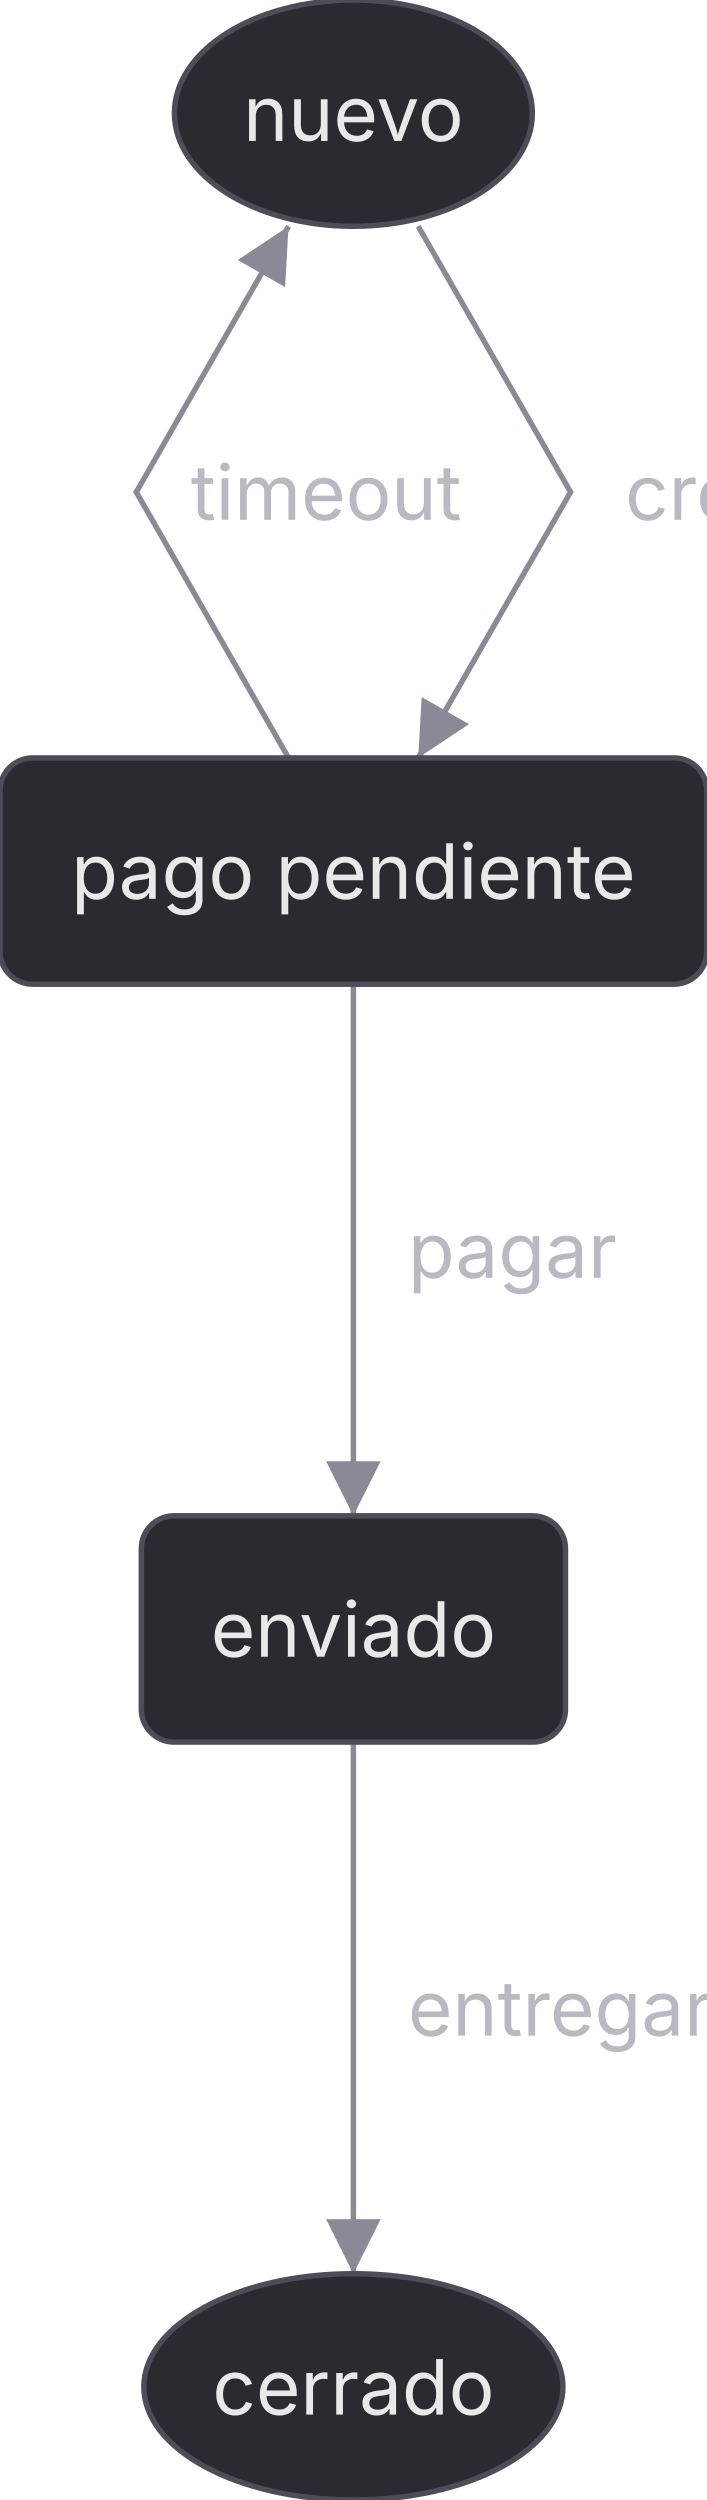
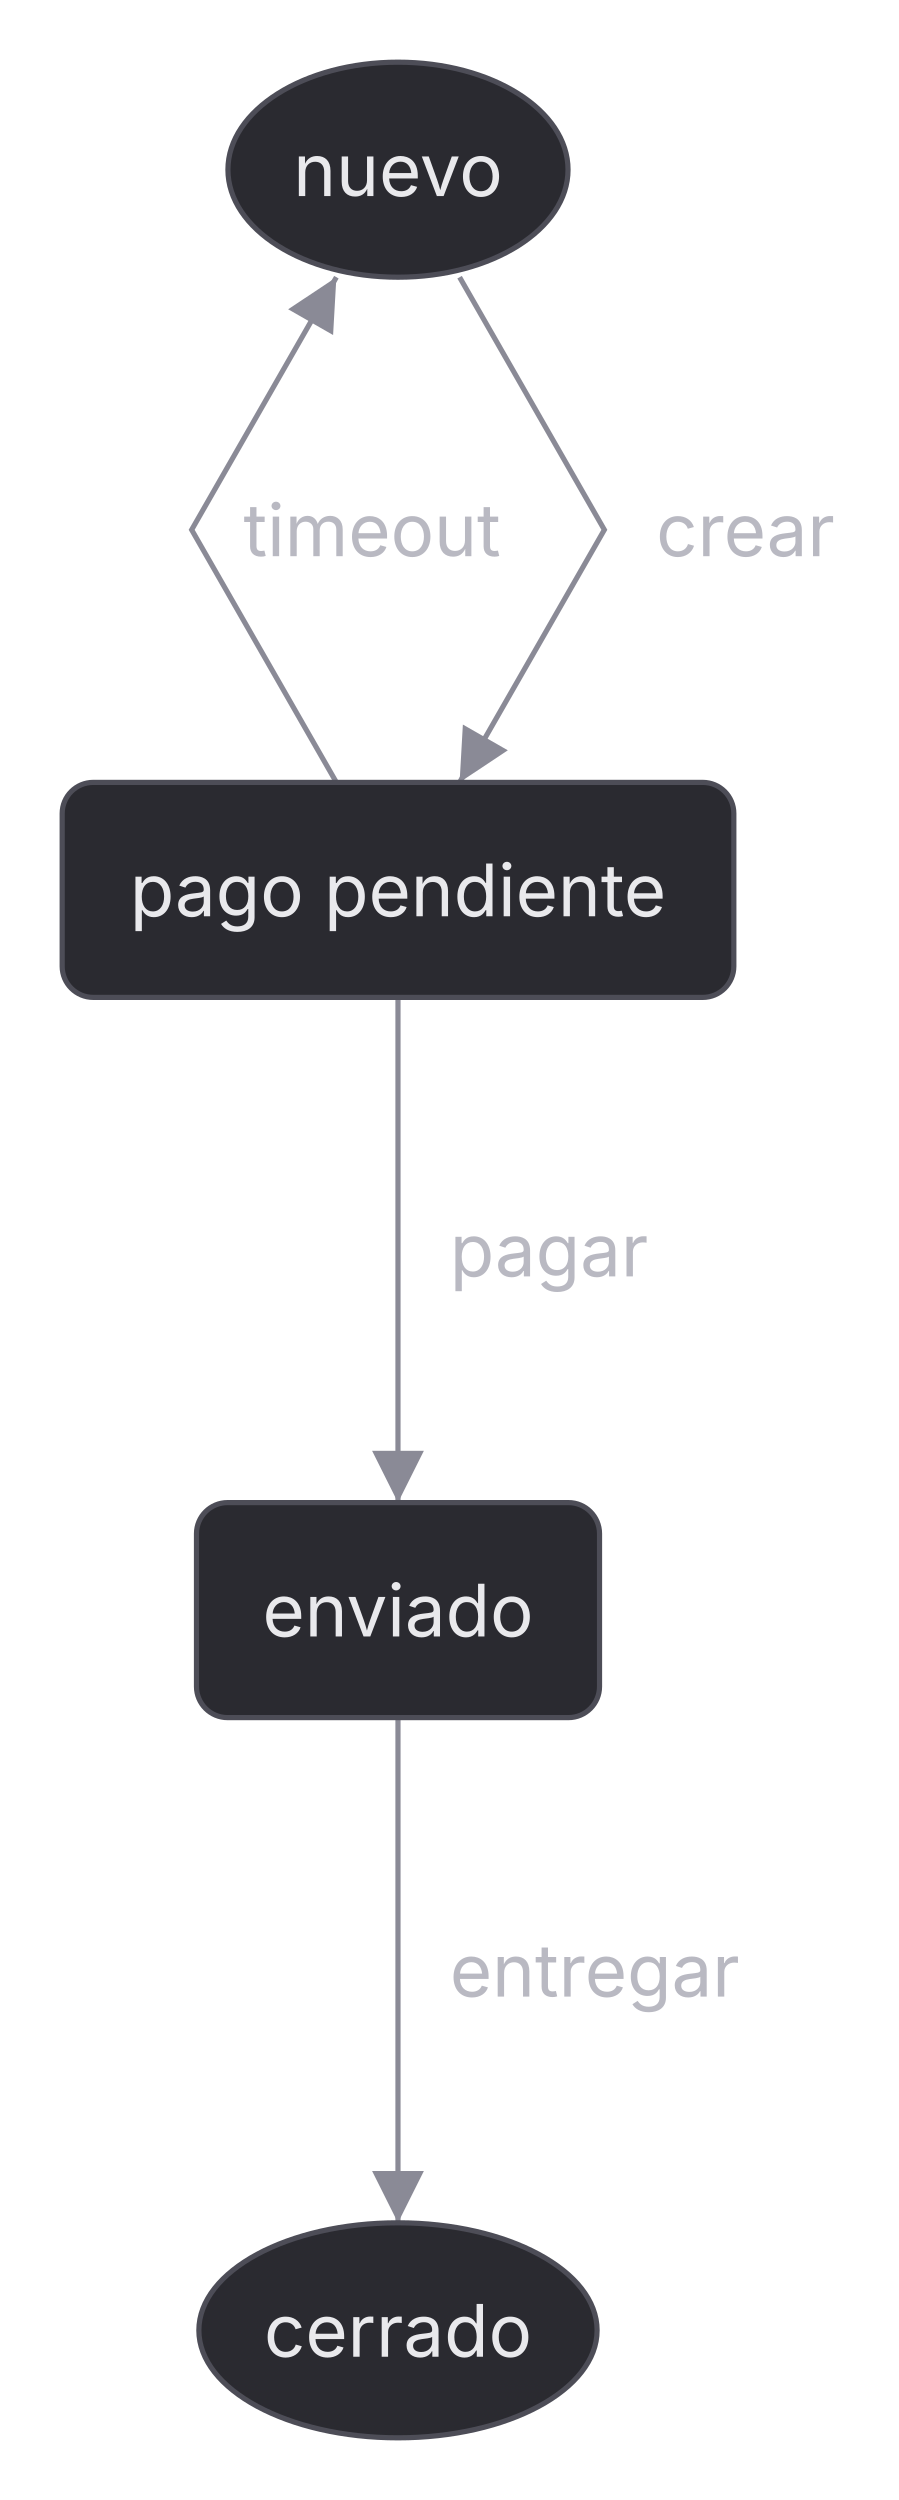
- <svg xmlns="http://www.w3.org/2000/svg" class="graphium" viewBox="0.00 0.00 129.63 458.50" width="129.63" height="458.50">
+ <svg xmlns="http://www.w3.org/2000/svg" class="graphium" viewBox="-12.00 -12.00 173.37 482.50" width="173.37" height="482.50">
  <style>
.bg{fill:rgba(27, 27, 27, 1.00)}
.node-fill{fill:rgba(42, 42, 48, 1.00)}
.node-stroke{stroke:rgba(77, 77, 87, 1.00);stroke-width:1.00}
.node-text{fill:rgba(233, 233, 236, 1.00)}
.edge-stroke{stroke:rgba(138, 138, 150, 1.00);stroke-width:1.00;fill:none}
.edge-text{fill:rgba(185, 185, 194, 1.00)}
.accent{fill:rgba(110, 168, 254, 1.00);stroke:rgba(110, 168, 254, 1.00)}
.emphasis-highlight{stroke:rgba(110, 168, 254, 1.00)}
.emphasis-highlight-text{fill:rgba(110, 168, 254, 1.00)}
.emphasis-muted{opacity:0.55}
.group-box{fill:rgba(42, 42, 48, 1.00);fill-opacity:0.12;stroke:rgba(77, 77, 87, 1.00);stroke-width:1.00;stroke-dasharray:8.00 5.00}
.group-label{fill:rgba(185, 185, 194, 1.00)}
.lane-band{fill:rgba(42, 42, 48, 1.00);fill-opacity:0.35;stroke:rgba(77, 77, 87, 1.00);stroke-width:1.00}
.lane-label{fill:rgba(185, 185, 194, 1.00)}
.lifeline{stroke:rgba(77, 77, 87, 1.00);stroke-width:1.00;stroke-dasharray:4.00 4.00;fill:none}
.stroke-dashed{stroke-dasharray:6.00 4.00}
.text{font-family:Inter, sans-serif}
.cardinality{fill:none;stroke:rgba(138, 138, 150, 1.00);stroke-width:1.00}
.arrow-normal{fill:rgba(138, 138, 150, 1.00)}
.arrow-highlight{fill:rgba(110, 168, 254, 1.00)}
.arrow-muted{fill:rgba(138, 138, 150, 1.00);opacity:0.55}
+ .row-badge{fill:rgba(185, 185, 194, 1.00)}
+ .row-note{fill:rgba(185, 185, 194, 1.00)}
+ .row-key{font-weight:600}
+ .row-nullable{opacity:0.75}
</style>
  <defs>
    <marker id="arrow-normal" viewBox="0.00 0.00 10.00 10.00" refX="10.00" refY="5.00" markerWidth="10.00" markerHeight="10.00" markerUnits="userSpaceOnUse" orient="auto">
      <path class="arrow-normal" d="M 0.00 0.00 L 10.00 5.00 L 0.00 10.00 Z" />
    </marker>
  </defs>
  <g class="layer-groups">
</g>
  <g class="layer-edges">
    <polyline id="m-enviado-cerrado" class="edge-stroke" points="64.81,319.50 64.81,368.25 64.81,417.00" marker-end="url(#arrow-normal)" />
    <text class="edge-text text" x="102.78" y="368.25" font-size="14.00" text-anchor="middle" dominant-baseline="central">entregar</text>
    <polyline id="m-nuevo-pago" class="edge-stroke" points="76.70,41.50 104.64,90.25 76.70,139.00" marker-end="url(#arrow-normal)" />
    <text class="edge-text text" x="131.87" y="90.25" font-size="14.00" text-anchor="middle" dominant-baseline="central">crear</text>
    <polyline id="m-pago-enviado" class="edge-stroke" points="64.81,180.50 64.81,229.25 64.81,278.00" marker-end="url(#arrow-normal)" />
    <text class="edge-text text" x="93.96" y="229.25" font-size="14.00" text-anchor="middle" dominant-baseline="central">pagar</text>
    <polyline id="m-pago-nuevo" class="edge-stroke" points="52.92,139.00 24.99,90.25 52.92,41.50" marker-end="url(#arrow-normal)" />
    <text class="edge-text text" x="59.81" y="90.25" font-size="14.00" text-anchor="middle" dominant-baseline="central">timeout</text>
  </g>
  <g class="layer-nodes">
    <ellipse id="g-cerrado" class="node-fill node-stroke shape-ellipse" cx="64.81" cy="437.75" rx="38.43" ry="20.75" />
    <text class="node-text text" x="64.81" y="437.75" font-size="14.00" text-anchor="middle" dominant-baseline="central">cerrado</text>
    <rect id="g-enviado" class="node-fill node-stroke shape-rounded" x="25.92" y="278.00" width="77.79" height="41.50" rx="6.00" ry="6.00" />
    <text class="node-text text" x="64.81" y="298.75" font-size="14.00" text-anchor="middle" dominant-baseline="central">enviado</text>
    <ellipse id="g-nuevo" class="node-fill node-stroke shape-ellipse" cx="64.81" cy="20.75" rx="32.82" ry="20.75" />
    <text class="node-text text" x="64.81" y="20.75" font-size="14.00" text-anchor="middle" dominant-baseline="central">nuevo</text>
    <rect id="g-pago" class="node-fill node-stroke shape-rounded" x="0.00" y="139.00" width="129.63" height="41.50" rx="6.00" ry="6.00" />
    <text class="node-text text" x="64.81" y="159.75" font-size="14.00" text-anchor="middle" dominant-baseline="central">pago pendiente</text>
  </g>
</svg>
